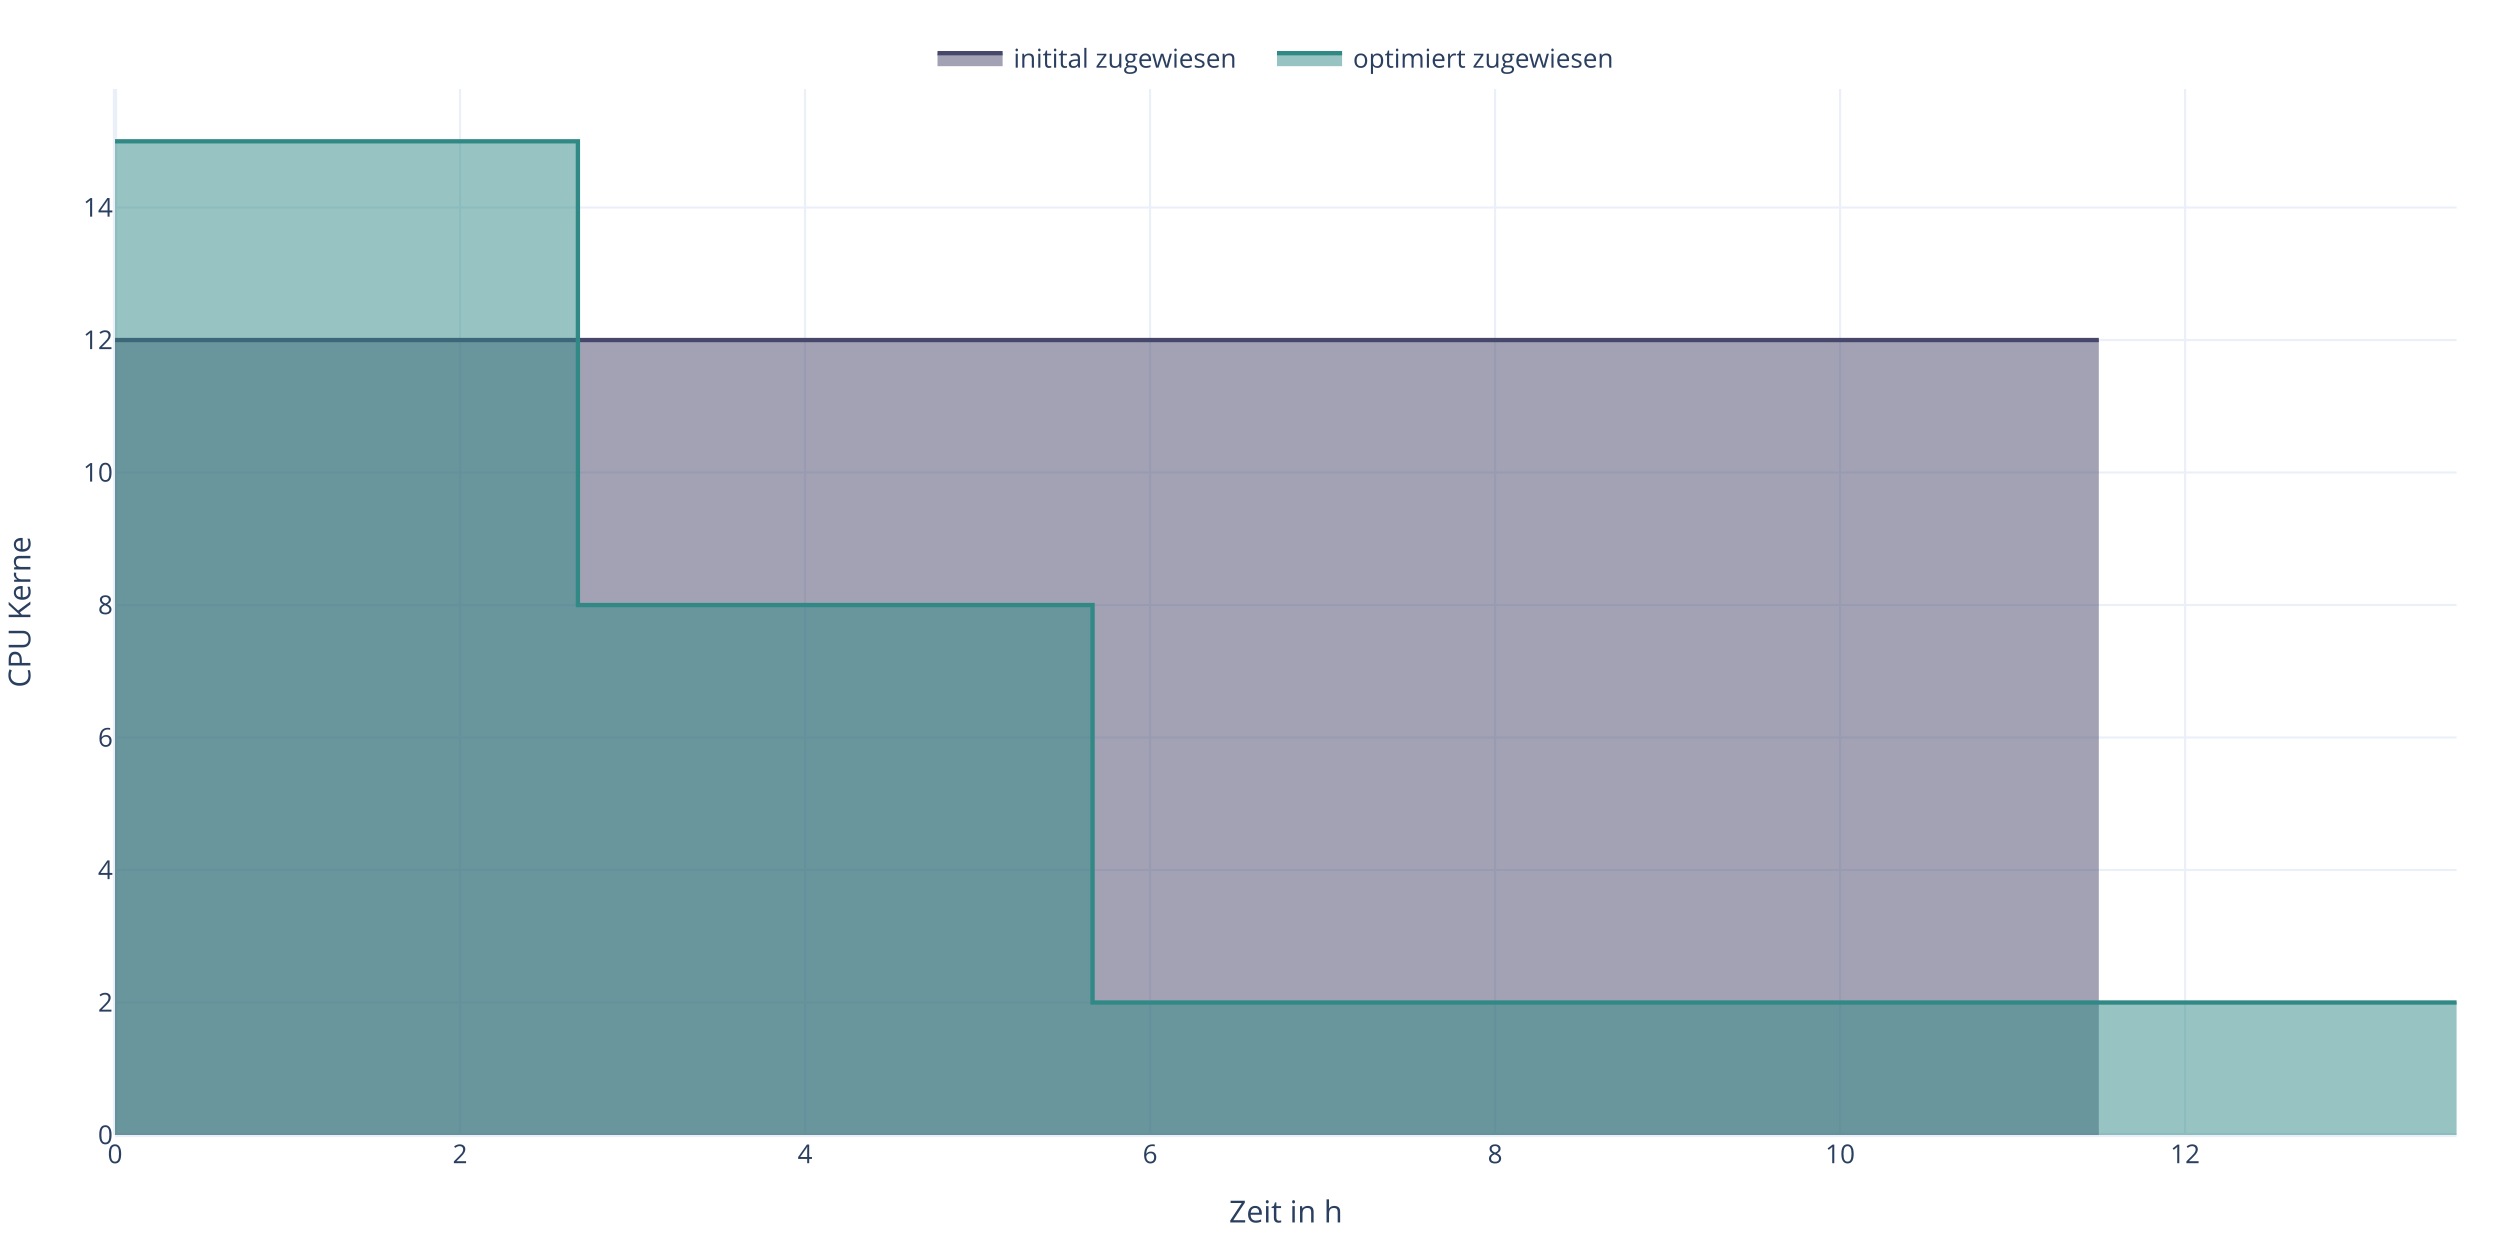
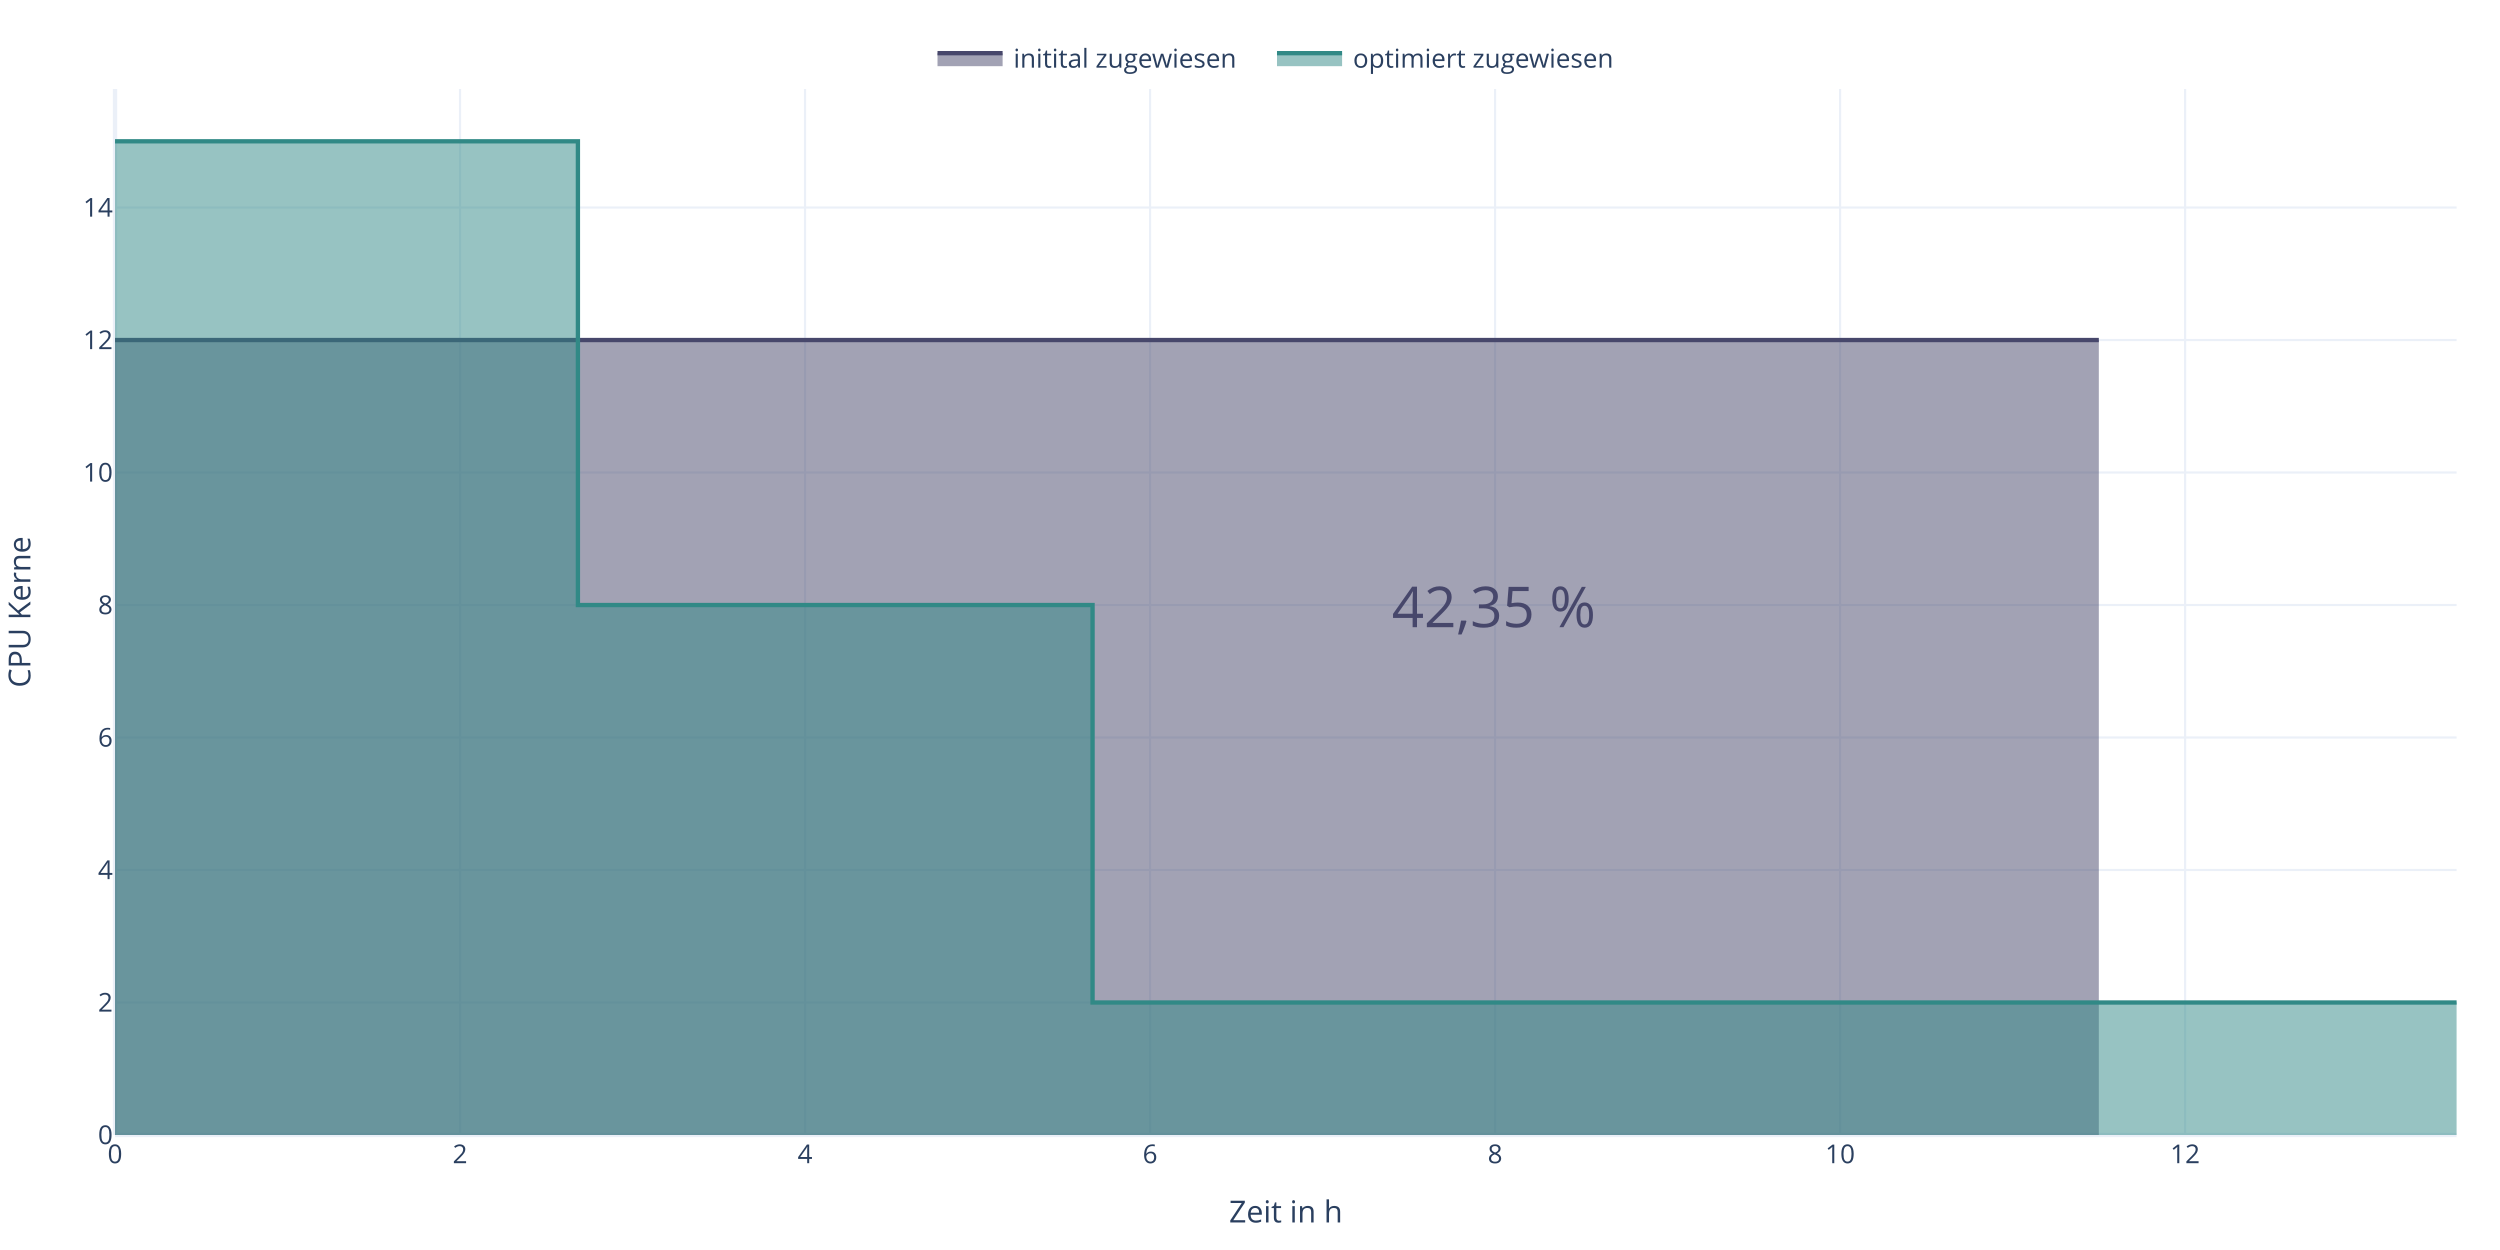
<svg xmlns="http://www.w3.org/2000/svg" class="main-svg" width="1152" height="576" style="" viewBox="0 0 1152 576">
  <rect x="0" y="0" width="1152" height="576" style="fill: rgb(0, 0, 0); fill-opacity: 0;" />
-   <defs id="defs-4c31cb">
+   <defs id="defs-1bf307">
    <g class="clips">
-       <clipPath id="clip4c31cbxyplot" class="plotclip">
+       <clipPath id="clip1bf307xyplot" class="plotclip">
        <rect width="1079" height="482" />
      </clipPath>
-       <clipPath class="axesclip" id="clip4c31cbx">
+       <clipPath class="axesclip" id="clip1bf307x">
        <rect x="53" y="0" width="1079" height="576" />
      </clipPath>
-       <clipPath class="axesclip" id="clip4c31cby">
+       <clipPath class="axesclip" id="clip1bf307y">
        <rect x="0" y="41" width="1152" height="482" />
      </clipPath>
-       <clipPath class="axesclip" id="clip4c31cbxy">
+       <clipPath class="axesclip" id="clip1bf307xy">
        <rect x="53" y="41" width="1079" height="482" />
      </clipPath>
    </g>
    <g class="gradients" />
    <g class="patterns" />
  </defs>
  <g class="bglayer">
    <rect class="bg" x="53" y="41" width="1079" height="482" style="fill: rgb(255, 255, 255); fill-opacity: 1; stroke-width: 0;" />
  </g>
  <g class="layer-below">
    <g class="imagelayer" />
    <g class="shapelayer" />
  </g>
  <g class="cartesianlayer">
    <g class="subplot xy">
      <g class="layer-subplot">
        <g class="shapelayer" />
        <g class="imagelayer" />
      </g>
      <g class="minor-gridlayer">
        <g class="x" />
        <g class="y" />
      </g>
      <g class="gridlayer">
        <g class="x">
          <path class="xgrid crisp" transform="translate(211.98,0)" d="M0,41v482" style="stroke: rgb(235, 240, 248); stroke-opacity: 1; stroke-width: 1px;" />
          <path class="xgrid crisp" transform="translate(370.96,0)" d="M0,41v482" style="stroke: rgb(235, 240, 248); stroke-opacity: 1; stroke-width: 1px;" />
          <path class="xgrid crisp" transform="translate(529.95,0)" d="M0,41v482" style="stroke: rgb(235, 240, 248); stroke-opacity: 1; stroke-width: 1px;" />
          <path class="xgrid crisp" transform="translate(688.93,0)" d="M0,41v482" style="stroke: rgb(235, 240, 248); stroke-opacity: 1; stroke-width: 1px;" />
          <path class="xgrid crisp" transform="translate(847.91,0)" d="M0,41v482" style="stroke: rgb(235, 240, 248); stroke-opacity: 1; stroke-width: 1px;" />
          <path class="xgrid crisp" transform="translate(1006.89,0)" d="M0,41v482" style="stroke: rgb(235, 240, 248); stroke-opacity: 1; stroke-width: 1px;" />
        </g>
        <g class="y">
          <path class="ygrid crisp" transform="translate(0,461.95)" d="M53,0h1079" style="stroke: rgb(235, 240, 248); stroke-opacity: 1; stroke-width: 1px;" />
          <path class="ygrid crisp" transform="translate(0,400.89)" d="M53,0h1079" style="stroke: rgb(235, 240, 248); stroke-opacity: 1; stroke-width: 1px;" />
          <path class="ygrid crisp" transform="translate(0,339.84)" d="M53,0h1079" style="stroke: rgb(235, 240, 248); stroke-opacity: 1; stroke-width: 1px;" />
          <path class="ygrid crisp" transform="translate(0,278.79)" d="M53,0h1079" style="stroke: rgb(235, 240, 248); stroke-opacity: 1; stroke-width: 1px;" />
          <path class="ygrid crisp" transform="translate(0,217.73)" d="M53,0h1079" style="stroke: rgb(235, 240, 248); stroke-opacity: 1; stroke-width: 1px;" />
          <path class="ygrid crisp" transform="translate(0,156.68)" d="M53,0h1079" style="stroke: rgb(235, 240, 248); stroke-opacity: 1; stroke-width: 1px;" />
          <path class="ygrid crisp" transform="translate(0,95.63)" d="M53,0h1079" style="stroke: rgb(235, 240, 248); stroke-opacity: 1; stroke-width: 1px;" />
        </g>
      </g>
      <g class="zerolinelayer">
        <path class="xzl zl crisp" transform="translate(53,0)" d="M0,41v482" style="stroke: rgb(235, 240, 248); stroke-opacity: 1; stroke-width: 2px;" />
        <path class="yzl zl crisp" transform="translate(0,523)" d="M53,0h1079" style="stroke: rgb(235, 240, 248); stroke-opacity: 1; stroke-width: 2px;" />
      </g>
      <path class="xlines-below" />
      <path class="ylines-below" />
      <g class="overlines-below" />
      <g class="xaxislayer-below" />
      <g class="yaxislayer-below" />
      <g class="overaxes-below" />
-       <g class="plot" transform="translate(53,41)" clip-path="url(#clip4c31cbxyplot)">
+       <g class="plot" transform="translate(53,41)" clip-path="url(#clip1bf307xyplot)">
        <g class="scatterlayer mlayer">
-           <g class="trace scatter trace12bcd6" style="stroke-miterlimit: 2;">
+           <g class="trace scatter trace161e4c" style="stroke-miterlimit: 2;">
            <g class="fills">
              <g>
                <path class="js-fill" d="M914.14,482L0,482L0,115.68L914.14,115.68" style="fill: rgb(71, 71, 107); fill-opacity: 0.5; stroke-width: 0;" />
              </g>
            </g>
            <g class="errorbars" />
            <g class="lines">
              <path class="js-line" d="M0,115.68L914.14,115.68" style="vector-effect: non-scaling-stroke; fill: none; stroke: rgb(71, 71, 107); stroke-opacity: 1; stroke-width: 2px; opacity: 1;" />
            </g>
            <g class="points" />
            <g class="text" />
          </g>
-           <g class="trace scatter trace8ac797" style="stroke-miterlimit: 2;">
+           <g class="trace scatter tracedd7bef" style="stroke-miterlimit: 2;">
            <g class="fills">
              <g>
                <path class="js-fill" d="M1079,482L0,482L0,24.1V24.1H213.3V237.79H450.45V420.95H957.86V420.95H1074.45V420.95H1079" style="fill: rgb(49, 137, 134); fill-opacity: 0.5; stroke-width: 0;" />
              </g>
            </g>
            <g class="errorbars" />
            <g class="lines">
              <path class="js-line" d="M0,24.1V24.1H213.3V237.79H450.45V420.95H957.86V420.95H1074.45V420.95H1079" style="vector-effect: non-scaling-stroke; fill: none; stroke: rgb(49, 137, 134); stroke-opacity: 1; stroke-width: 2px; opacity: 1;" />
            </g>
            <g class="points" />
            <g class="text" />
          </g>
        </g>
      </g>
      <g class="overplot" />
      <path class="xlines-above crisp" d="M0,0" style="fill: none;" />
      <path class="ylines-above crisp" d="M0,0" style="fill: none;" />
      <g class="overlines-above" />
      <g class="xaxislayer-above">
        <g class="xtick">
          <text text-anchor="middle" x="0" y="536" transform="translate(53,0)" style="font-family: 'Open Sans', verdana, arial, sans-serif; font-size: 12px; fill: rgb(42, 63, 95); fill-opacity: 1; white-space: pre; opacity: 1;">0</text>
        </g>
        <g class="xtick">
          <text text-anchor="middle" x="0" y="536" style="font-family: 'Open Sans', verdana, arial, sans-serif; font-size: 12px; fill: rgb(42, 63, 95); fill-opacity: 1; white-space: pre; opacity: 1;" transform="translate(211.98,0)">2</text>
        </g>
        <g class="xtick">
          <text text-anchor="middle" x="0" y="536" style="font-family: 'Open Sans', verdana, arial, sans-serif; font-size: 12px; fill: rgb(42, 63, 95); fill-opacity: 1; white-space: pre; opacity: 1;" transform="translate(370.96,0)">4</text>
        </g>
        <g class="xtick">
          <text text-anchor="middle" x="0" y="536" style="font-family: 'Open Sans', verdana, arial, sans-serif; font-size: 12px; fill: rgb(42, 63, 95); fill-opacity: 1; white-space: pre; opacity: 1;" transform="translate(529.95,0)">6</text>
        </g>
        <g class="xtick">
          <text text-anchor="middle" x="0" y="536" style="font-family: 'Open Sans', verdana, arial, sans-serif; font-size: 12px; fill: rgb(42, 63, 95); fill-opacity: 1; white-space: pre; opacity: 1;" transform="translate(688.93,0)">8</text>
        </g>
        <g class="xtick">
          <text text-anchor="middle" x="0" y="536" style="font-family: 'Open Sans', verdana, arial, sans-serif; font-size: 12px; fill: rgb(42, 63, 95); fill-opacity: 1; white-space: pre; opacity: 1;" transform="translate(847.91,0)">10</text>
        </g>
        <g class="xtick">
          <text text-anchor="middle" x="0" y="536" style="font-family: 'Open Sans', verdana, arial, sans-serif; font-size: 12px; fill: rgb(42, 63, 95); fill-opacity: 1; white-space: pre; opacity: 1;" transform="translate(1006.89,0)">12</text>
        </g>
      </g>
      <g class="yaxislayer-above">
        <g class="ytick">
          <text text-anchor="end" x="52" y="4.2" transform="translate(0,523)" style="font-family: 'Open Sans', verdana, arial, sans-serif; font-size: 12px; fill: rgb(42, 63, 95); fill-opacity: 1; white-space: pre; opacity: 1;">0</text>
        </g>
        <g class="ytick">
          <text text-anchor="end" x="52" y="4.2" style="font-family: 'Open Sans', verdana, arial, sans-serif; font-size: 12px; fill: rgb(42, 63, 95); fill-opacity: 1; white-space: pre; opacity: 1;" transform="translate(0,461.95)">2</text>
        </g>
        <g class="ytick">
          <text text-anchor="end" x="52" y="4.2" style="font-family: 'Open Sans', verdana, arial, sans-serif; font-size: 12px; fill: rgb(42, 63, 95); fill-opacity: 1; white-space: pre; opacity: 1;" transform="translate(0,400.89)">4</text>
        </g>
        <g class="ytick">
          <text text-anchor="end" x="52" y="4.2" style="font-family: 'Open Sans', verdana, arial, sans-serif; font-size: 12px; fill: rgb(42, 63, 95); fill-opacity: 1; white-space: pre; opacity: 1;" transform="translate(0,339.84)">6</text>
        </g>
        <g class="ytick">
          <text text-anchor="end" x="52" y="4.2" style="font-family: 'Open Sans', verdana, arial, sans-serif; font-size: 12px; fill: rgb(42, 63, 95); fill-opacity: 1; white-space: pre; opacity: 1;" transform="translate(0,278.79)">8</text>
        </g>
        <g class="ytick">
          <text text-anchor="end" x="52" y="4.2" style="font-family: 'Open Sans', verdana, arial, sans-serif; font-size: 12px; fill: rgb(42, 63, 95); fill-opacity: 1; white-space: pre; opacity: 1;" transform="translate(0,217.73)">10</text>
        </g>
        <g class="ytick">
          <text text-anchor="end" x="52" y="4.2" style="font-family: 'Open Sans', verdana, arial, sans-serif; font-size: 12px; fill: rgb(42, 63, 95); fill-opacity: 1; white-space: pre; opacity: 1;" transform="translate(0,156.68)">12</text>
        </g>
        <g class="ytick">
          <text text-anchor="end" x="52" y="4.2" style="font-family: 'Open Sans', verdana, arial, sans-serif; font-size: 12px; fill: rgb(42, 63, 95); fill-opacity: 1; white-space: pre; opacity: 1;" transform="translate(0,95.63)">14</text>
        </g>
      </g>
      <g class="overaxes-above" />
    </g>
  </g>
  <g class="polarlayer" />
  <g class="smithlayer" />
  <g class="ternarylayer" />
  <g class="geolayer" />
  <g class="funnelarealayer" />
  <g class="pielayer" />
  <g class="iciclelayer" />
  <g class="treemaplayer" />
  <g class="sunburstlayer" />
  <g class="glimages" />
-   <defs id="topdefs-4c31cb">
+   <defs id="topdefs-1bf307">
    <g class="clips" />
-     <clipPath id="legend4c31cb">
+     <clipPath id="legend1bf307">
      <rect width="331" height="29" x="0" y="0" />
    </clipPath>
  </defs>
  <g class="layer-above">
    <g class="imagelayer" />
    <g class="shapelayer" />
  </g>
  <g class="infolayer">
    <g class="legend" pointer-events="all" transform="translate(427,12)">
-       <rect class="bg" shape-rendering="crispEdges" style="stroke: rgb(68, 68, 68); stroke-opacity: 1; fill: rgb(0, 0, 0); fill-opacity: 0; stroke-width: 0px;" width="331" height="29" x="0" y="0" />
-       <g class="scrollbox" transform="" clip-path="url(#legend4c31cb)">
+       <rect class="bg" shape-rendering="crispEdges" width="331" height="29" x="0" y="0" style="stroke: rgb(68, 68, 68); stroke-opacity: 1; fill: rgb(0, 0, 0); fill-opacity: 0; stroke-width: 0px;" />
+       <g class="scrollbox" transform="" clip-path="url(#legend1bf307)">
        <g class="groups">
          <g class="traces" transform="translate(0,14.5)" style="opacity: 1;">
            <text class="legendtext" text-anchor="start" x="40" y="4.68" style="font-family: 'Open Sans', verdana, arial, sans-serif; font-size: 12px; fill: rgb(42, 63, 95); fill-opacity: 1; white-space: pre;">initital zugewiesen</text>
            <g class="layers">
              <g class="legendfill">
                <path class="js-fill" d="M5,-2h30v6h-30z" style="stroke-width: 0; fill: rgb(71, 71, 107); fill-opacity: 0.5;" />
              </g>
              <g class="legendlines">
                <path class="js-line" d="M5,-2h30" style="fill: none; stroke: rgb(71, 71, 107); stroke-opacity: 1; stroke-width: 2px;" />
              </g>
              <g class="legendsymbols">
                <g class="legendpoints" />
              </g>
            </g>
            <rect class="legendtoggle" x="0" y="-9.5" width="153.938" height="19" style="fill: rgb(0, 0, 0); fill-opacity: 0;" />
          </g>
          <g class="traces" transform="translate(156.4375,14.5)" style="opacity: 1;">
            <text class="legendtext" text-anchor="start" x="40" y="4.68" style="font-family: 'Open Sans', verdana, arial, sans-serif; font-size: 12px; fill: rgb(42, 63, 95); fill-opacity: 1; white-space: pre;">optimiert zugewiesen</text>
            <g class="layers">
              <g class="legendfill">
                <path class="js-fill" d="M5,-2h30v6h-30z" style="stroke-width: 0; fill: rgb(49, 137, 134); fill-opacity: 0.5;" />
              </g>
              <g class="legendlines">
                <path class="js-line" d="M5,-2h30" style="fill: none; stroke: rgb(49, 137, 134); stroke-opacity: 1; stroke-width: 2px;" />
              </g>
              <g class="legendsymbols">
                <g class="legendpoints" />
              </g>
            </g>
            <rect class="legendtoggle" x="0" y="-9.5" width="171.25" height="19" style="fill: rgb(0, 0, 0); fill-opacity: 0;" />
          </g>
        </g>
      </g>
-       <rect class="scrollbar" rx="20" ry="3" width="0" height="0" style="fill: rgb(128, 139, 164); fill-opacity: 1;" x="0" y="0" />
+       <rect class="scrollbar" rx="20" ry="3" width="0" height="0" x="0" y="0" style="fill: rgb(128, 139, 164); fill-opacity: 1;" />
    </g>
    <g class="g-gtitle" />
    <g class="g-xtitle">
      <text class="xtitle" x="592.5" y="563.3" text-anchor="middle" style="font-family: 'Open Sans', verdana, arial, sans-serif; font-size: 14px; fill: rgb(42, 63, 95); opacity: 1; font-weight: normal; white-space: pre;">Zeit in h</text>
    </g>
    <g class="g-ytitle" transform="translate(1.56543,0)">
      <text class="ytitle" transform="rotate(-90,12.43438,282)" x="12.434" y="282" text-anchor="middle" style="font-family: 'Open Sans', verdana, arial, sans-serif; font-size: 14px; fill: rgb(42, 63, 95); opacity: 1; font-weight: normal; white-space: pre;">CPU Kerne</text>
    </g>
+     <g class="annotation" data-index="0" style="opacity: 1;">
+       <g class="annotation-text-g" transform="rotate(0,688.93,278.79)">
+         <g class="cursor-pointer" transform="translate(630,261)">
+           <rect class="bg" x="0.5" y="0.5" width="116" height="34" style="stroke-width: 1px; stroke: rgb(0, 0, 0); stroke-opacity: 0; fill: rgb(0, 0, 0); fill-opacity: 0;" />
+           <text class="annotation-text" text-anchor="middle" x="58.359" y="28" style="font-family: 'Open Sans', verdana, arial, sans-serif; font-size: 26px; fill: rgb(71, 71, 107); fill-opacity: 1; white-space: pre;">42,35 %</text>
+         </g>
+       </g>
+     </g>
  </g>
</svg>
